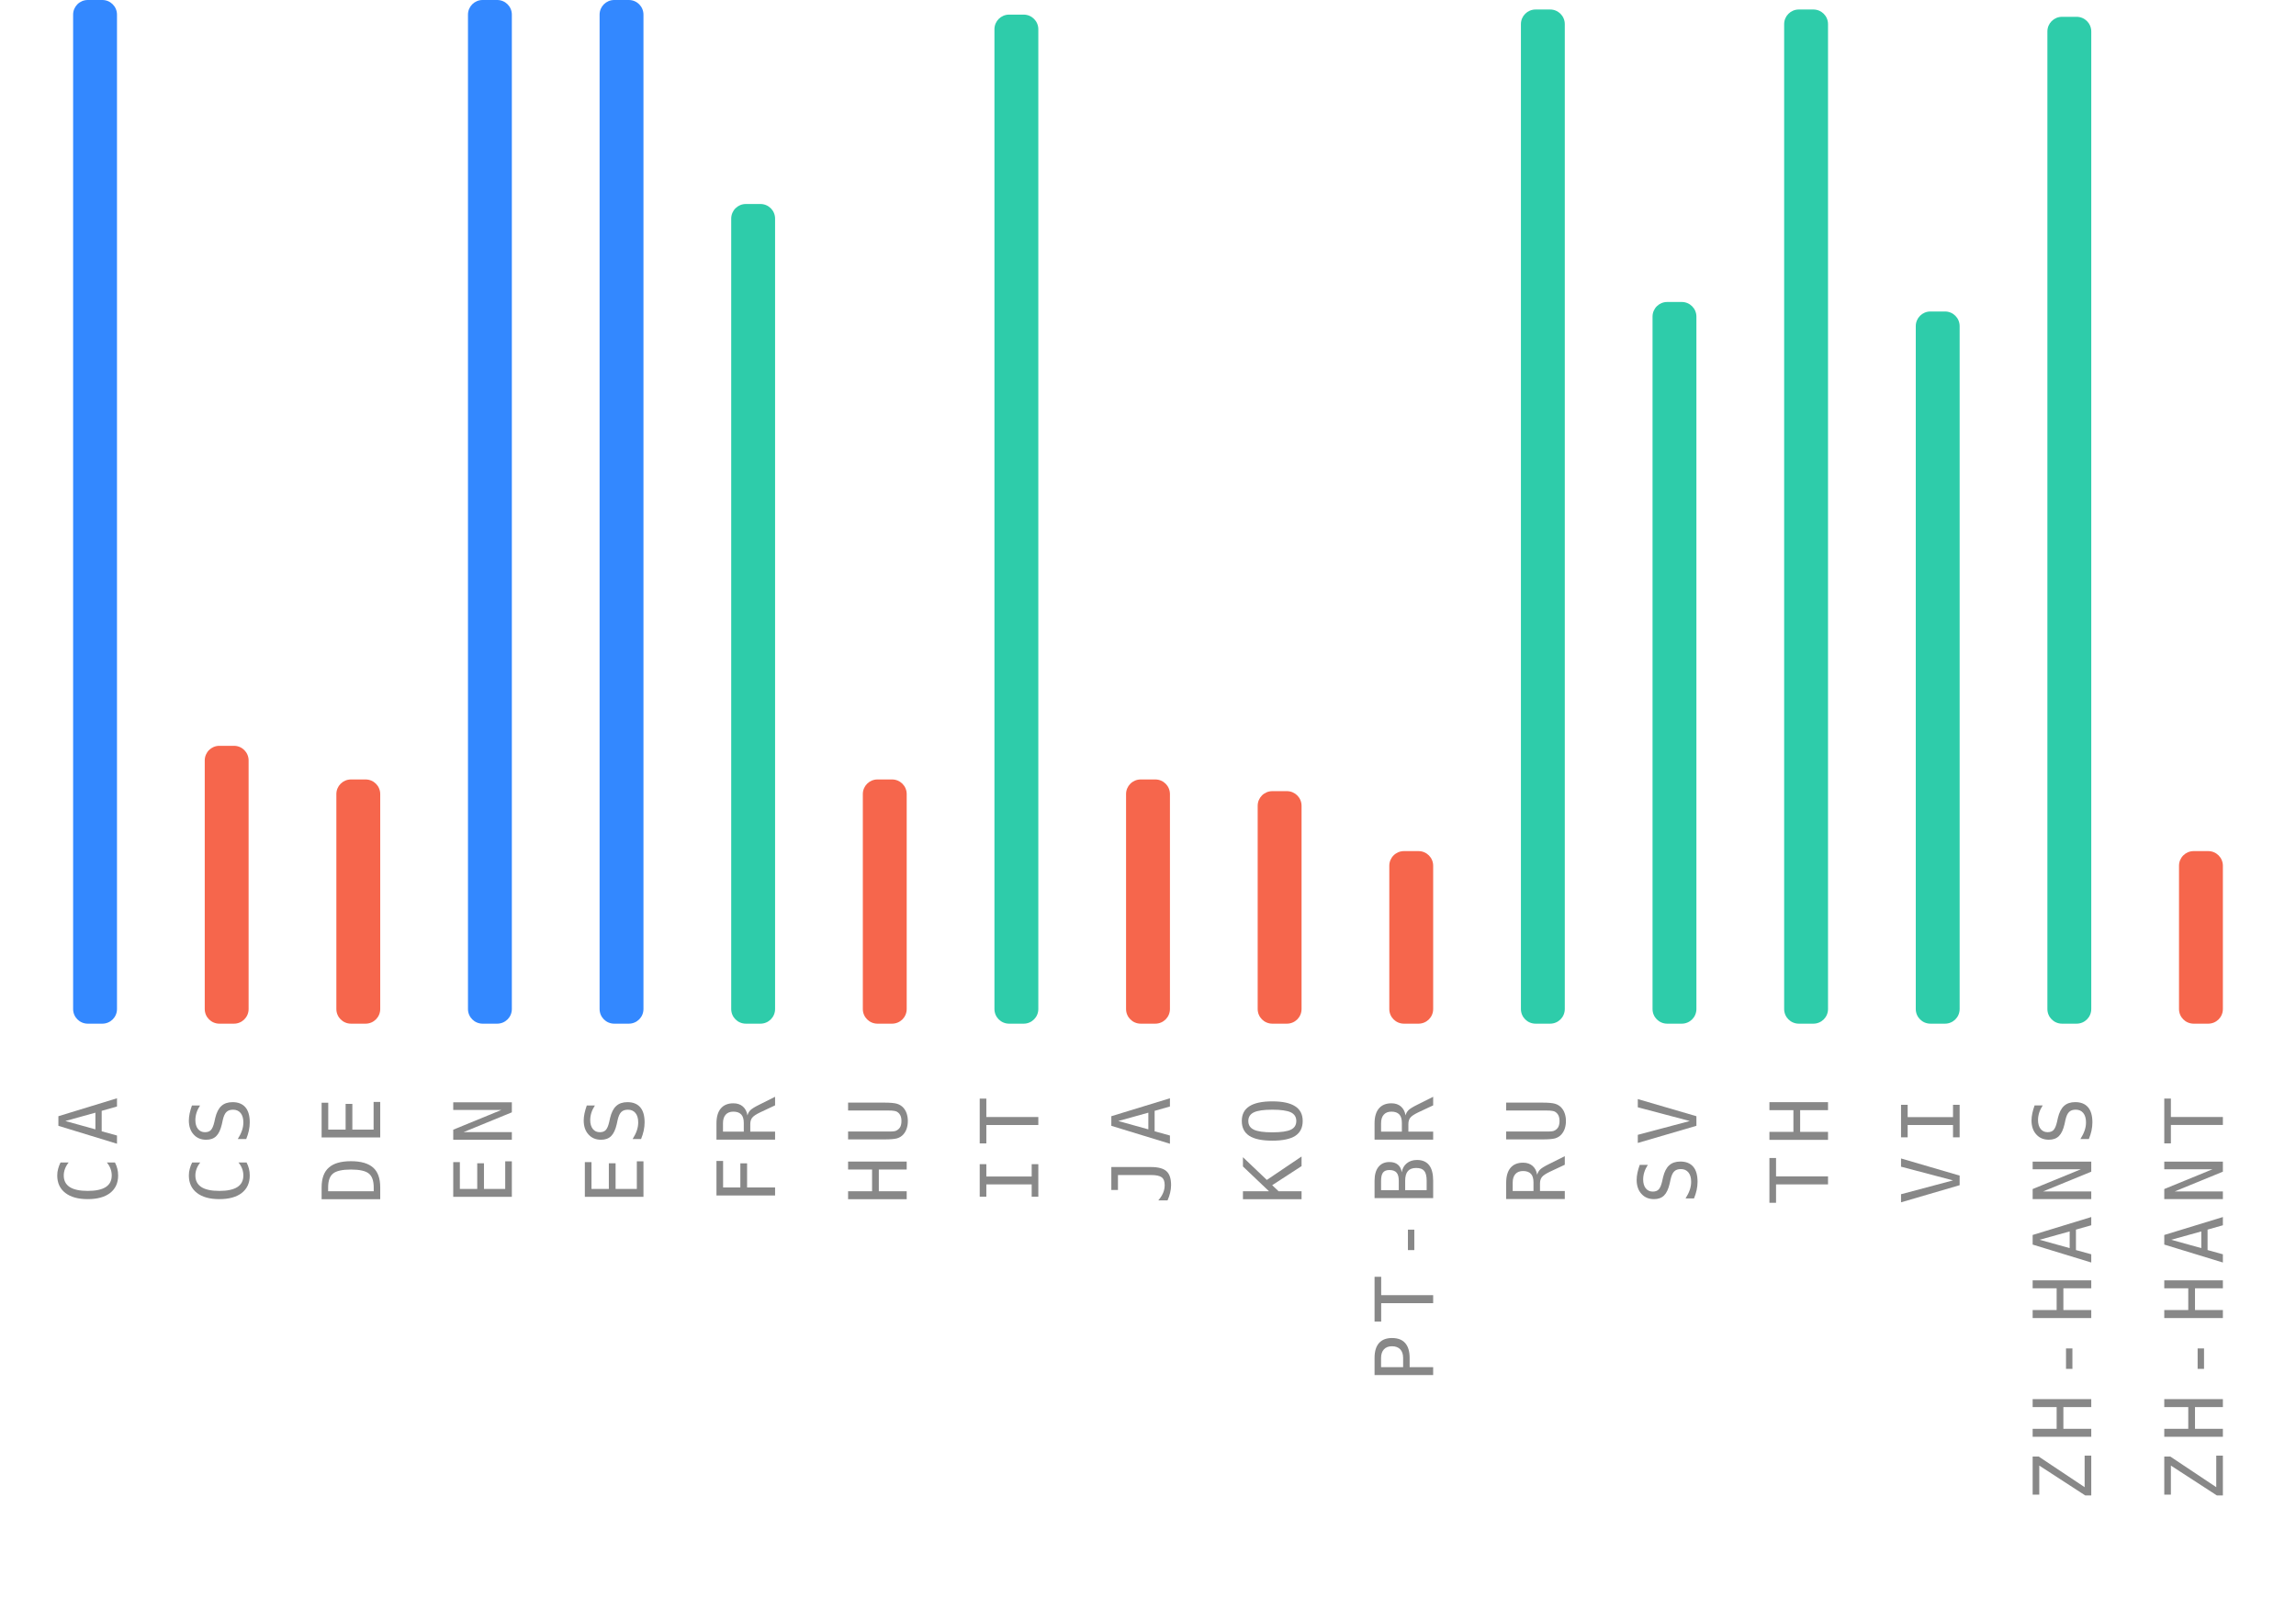
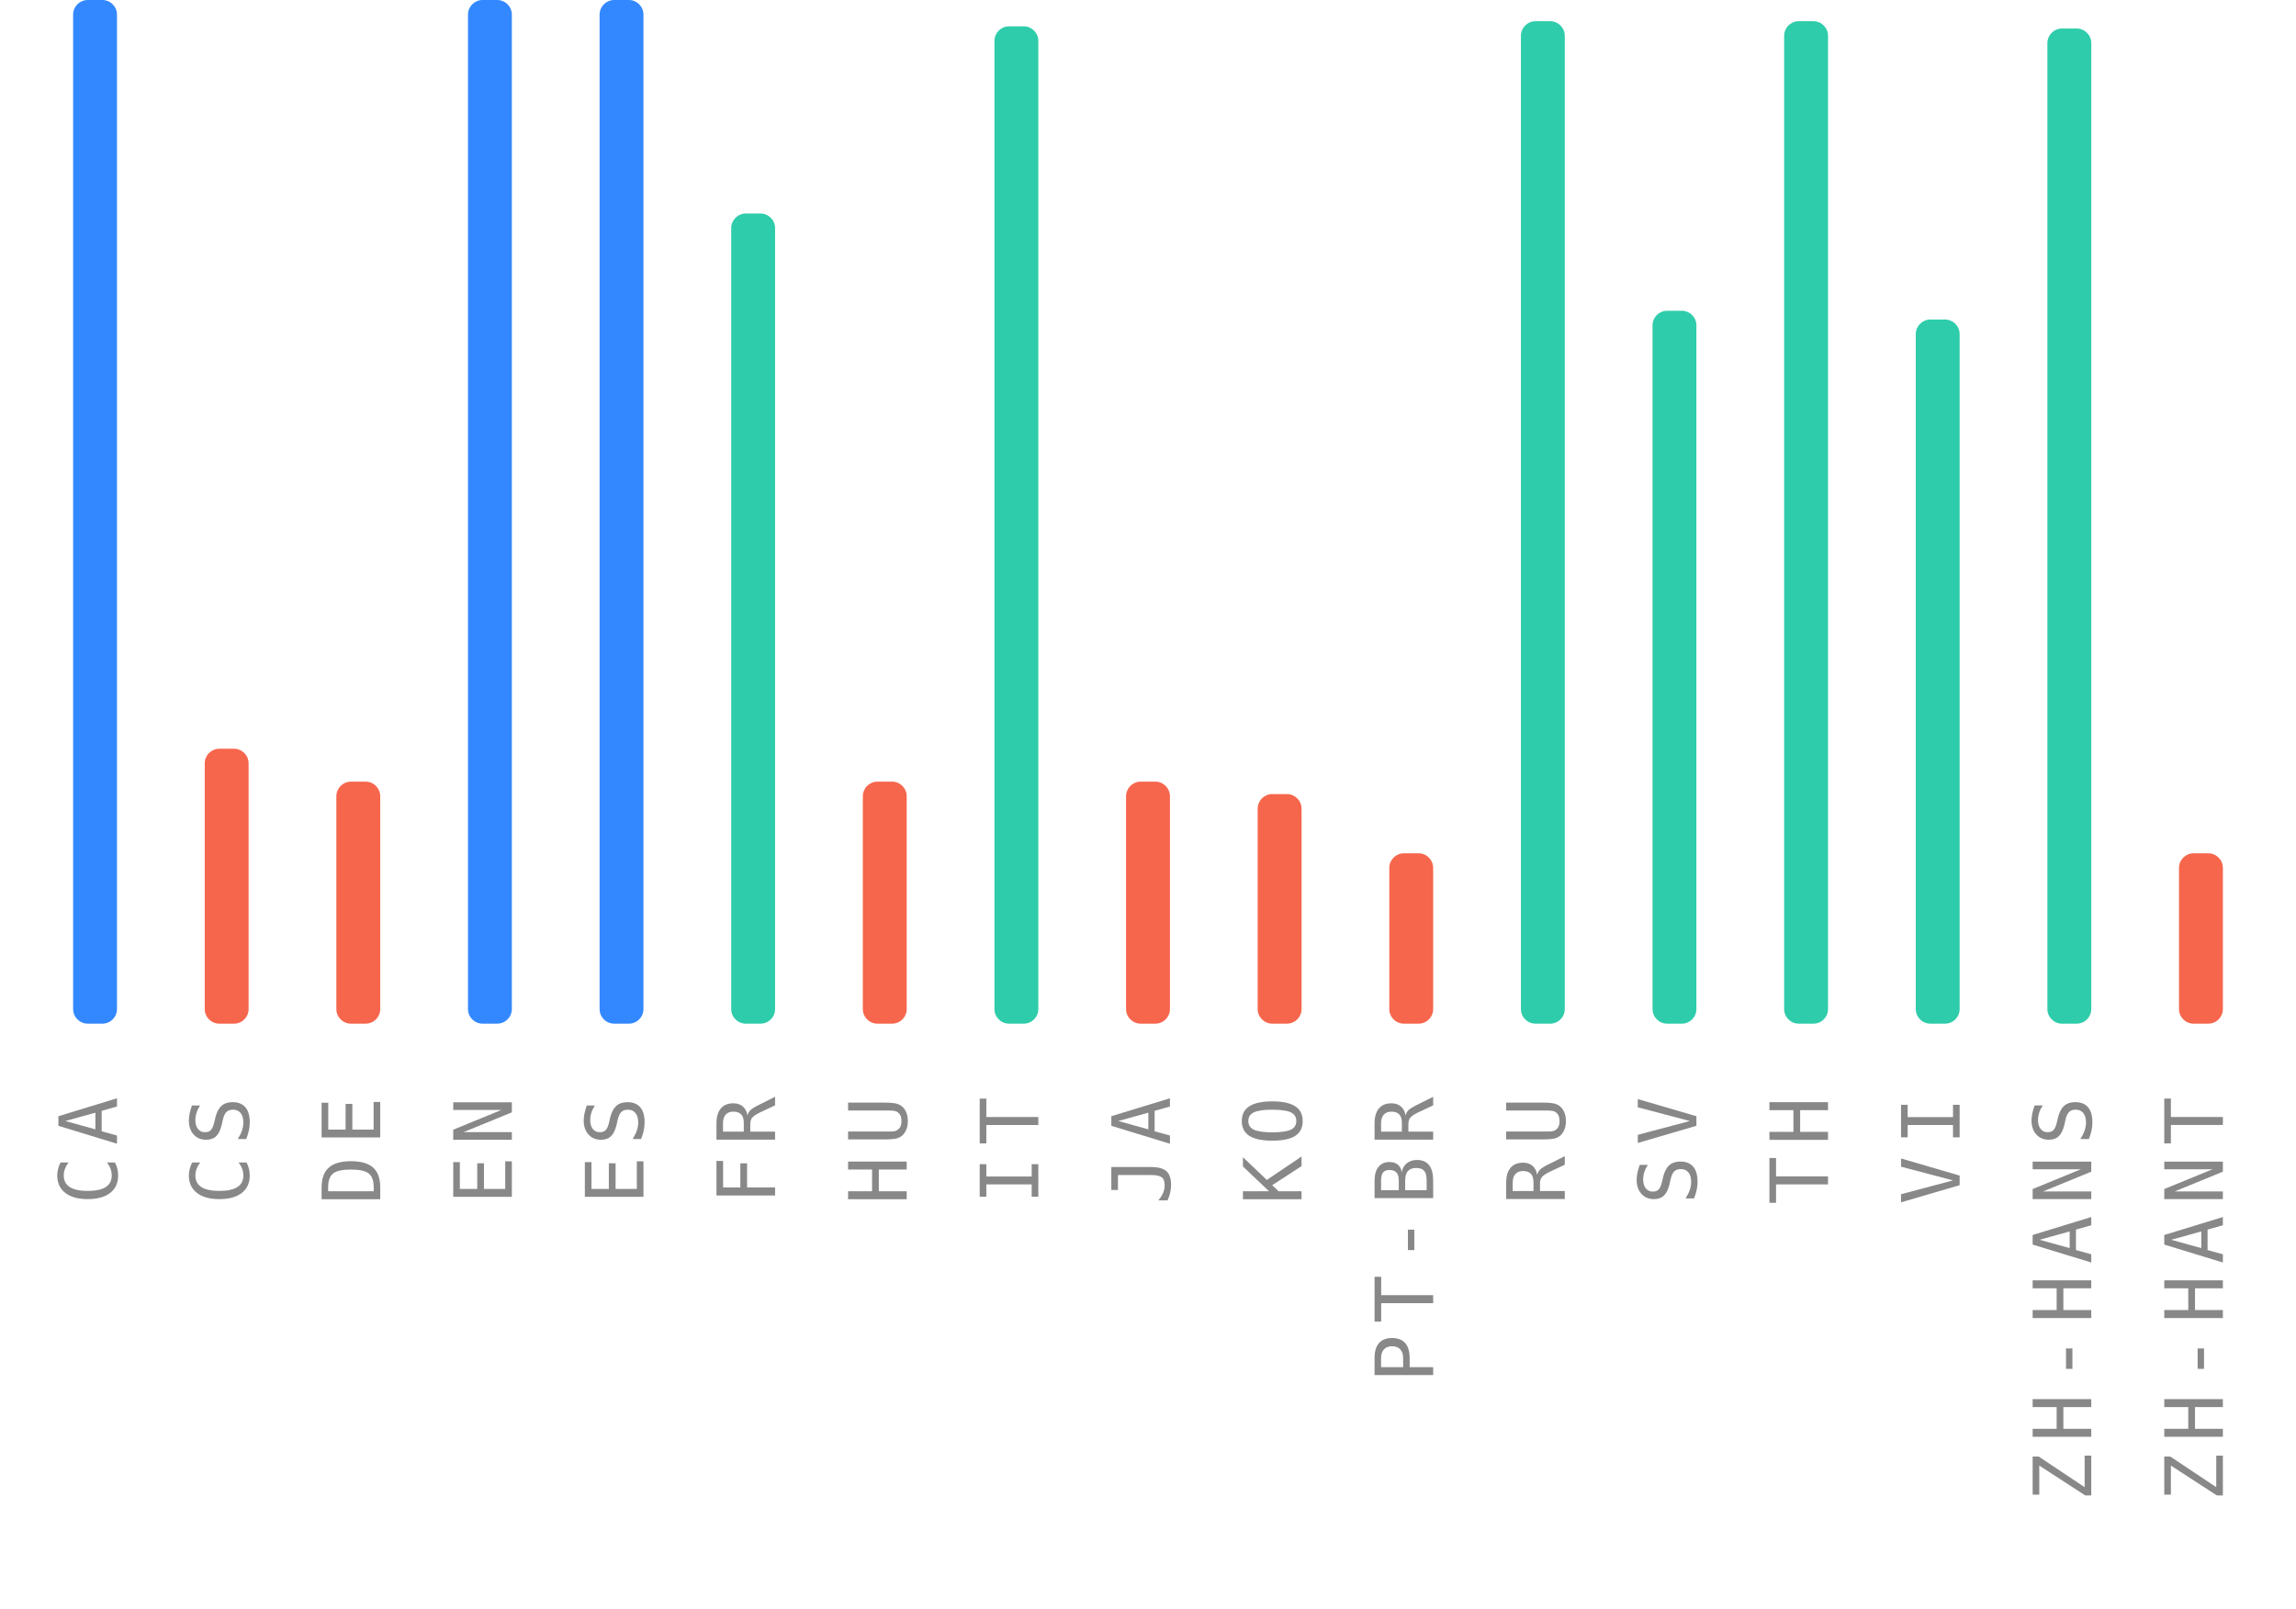
<svg xmlns="http://www.w3.org/2000/svg" width="314" height="220">
  <g>
    <text style="font-size: 11px; font-family: monospace; letter-spacing: 1.5px; fill: #888; text-anchor: end;" x="-150" y="16" transform="rotate(-90)">CA</text>
    <rect style="fill: #3388ff;" height="140" width="6" rx="2" y="0" x="10" />
    <text style="font-size: 11px; font-family: monospace; letter-spacing: 1.5px; fill: #888; text-anchor: end;" x="-150" y="34" transform="rotate(-90)">CS</text>
-     <rect style="fill: #f6664c;" height="38" width="6" rx="2" y="102" x="28" />
+     <rect style="fill: #f6664c;" height="37.6" width="6" rx="2" y="102.4" x="28" />
    <text style="font-size: 11px; font-family: monospace; letter-spacing: 1.5px; fill: #888; text-anchor: end;" x="-150" y="52" transform="rotate(-90)">DE</text>
-     <rect style="fill: #f6664c;" height="33.4" width="6" rx="2" y="106.6" x="46" />
+     <rect style="fill: #f6664c;" height="33.1" width="6" rx="2" y="106.9" x="46" />
    <text style="font-size: 11px; font-family: monospace; letter-spacing: 1.5px; fill: #888; text-anchor: end;" x="-150" y="70" transform="rotate(-90)">EN</text>
    <rect style="fill: #3388ff;" height="140" width="6" rx="2" y="0" x="64" />
    <text style="font-size: 11px; font-family: monospace; letter-spacing: 1.5px; fill: #888; text-anchor: end;" x="-150" y="88" transform="rotate(-90)">ES</text>
    <rect style="fill: #3388ff;" height="140" width="6" rx="2" y="0" x="82" />
    <text style="font-size: 11px; font-family: monospace; letter-spacing: 1.5px; fill: #888; text-anchor: end;" x="-150" y="106" transform="rotate(-90)">FR</text>
-     <rect style="fill: #2eccaa;" height="112.1" width="6" rx="2" y="27.9" x="100" />
+     <rect style="fill: #2eccaa;" height="110.8" width="6" rx="2" y="29.2" x="100" />
    <text style="font-size: 11px; font-family: monospace; letter-spacing: 1.5px; fill: #888; text-anchor: end;" x="-150" y="124" transform="rotate(-90)">HU</text>
-     <rect style="fill: #f6664c;" height="33.4" width="6" rx="2" y="106.6" x="118" />
+     <rect style="fill: #f6664c;" height="33.1" width="6" rx="2" y="106.9" x="118" />
    <text style="font-size: 11px; font-family: monospace; letter-spacing: 1.5px; fill: #888; text-anchor: end;" x="-150" y="142" transform="rotate(-90)">IT</text>
-     <rect style="fill: #2eccaa;" height="138" width="6" rx="2" y="2" x="136" />
+     <rect style="fill: #2eccaa;" height="136.4" width="6" rx="2" y="3.6" x="136" />
    <text style="font-size: 11px; font-family: monospace; letter-spacing: 1.5px; fill: #888; text-anchor: end;" x="-150" y="160" transform="rotate(-90)">JA</text>
-     <rect style="fill: #f6664c;" height="33.4" width="6" rx="2" y="106.6" x="154" />
+     <rect style="fill: #f6664c;" height="33.1" width="6" rx="2" y="106.9" x="154" />
    <text style="font-size: 11px; font-family: monospace; letter-spacing: 1.5px; fill: #888; text-anchor: end;" x="-150" y="178" transform="rotate(-90)">KO</text>
-     <rect style="fill: #f6664c;" height="31.8" width="6" rx="2" y="108.2" x="172" />
+     <rect style="fill: #f6664c;" height="31.4" width="6" rx="2" y="108.6" x="172" />
    <text style="font-size: 11px; font-family: monospace; letter-spacing: 1.5px; fill: #888; text-anchor: end;" x="-150" y="196" transform="rotate(-90)">PT-BR</text>
-     <rect style="fill: #f6664c;" height="23.6" width="6" rx="2" y="116.4" x="190" />
+     <rect style="fill: #f6664c;" height="23.3" width="6" rx="2" y="116.7" x="190" />
    <text style="font-size: 11px; font-family: monospace; letter-spacing: 1.5px; fill: #888; text-anchor: end;" x="-150" y="214" transform="rotate(-90)">RU</text>
-     <rect style="fill: #2eccaa;" height="138.7" width="6" rx="2" y="1.3" x="208" />
+     <rect style="fill: #2eccaa;" height="137.1" width="6" rx="2" y="2.9" x="208" />
    <text style="font-size: 11px; font-family: monospace; letter-spacing: 1.5px; fill: #888; text-anchor: end;" x="-150" y="232" transform="rotate(-90)">SV</text>
-     <rect style="fill: #2eccaa;" height="98.7" width="6" rx="2" y="41.3" x="226" />
+     <rect style="fill: #2eccaa;" height="97.5" width="6" rx="2" y="42.5" x="226" />
    <text style="font-size: 11px; font-family: monospace; letter-spacing: 1.5px; fill: #888; text-anchor: end;" x="-150" y="250" transform="rotate(-90)">TH</text>
-     <rect style="fill: #2eccaa;" height="138.7" width="6" rx="2" y="1.3" x="244" />
+     <rect style="fill: #2eccaa;" height="137.1" width="6" rx="2" y="2.9" x="244" />
    <text style="font-size: 11px; font-family: monospace; letter-spacing: 1.5px; fill: #888; text-anchor: end;" x="-150" y="268" transform="rotate(-90)">VI</text>
-     <rect style="fill: #2eccaa;" height="97.4" width="6" rx="2" y="42.6" x="262" />
+     <rect style="fill: #2eccaa;" height="96.3" width="6" rx="2" y="43.7" x="262" />
    <text style="font-size: 11px; font-family: monospace; letter-spacing: 1.5px; fill: #888; text-anchor: end;" x="-150" y="286" transform="rotate(-90)">ZH-HANS</text>
-     <rect style="fill: #2eccaa;" height="137.7" width="6" rx="2" y="2.3" x="280" />
+     <rect style="fill: #2eccaa;" height="136.1" width="6" rx="2" y="3.9" x="280" />
    <text style="font-size: 11px; font-family: monospace; letter-spacing: 1.5px; fill: #888; text-anchor: end;" x="-150" y="304" transform="rotate(-90)">ZH-HANT</text>
-     <rect style="fill: #f6664c;" height="23.6" width="6" rx="2" y="116.4" x="298" />
+     <rect style="fill: #f6664c;" height="23.3" width="6" rx="2" y="116.7" x="298" />
  </g>
</svg>
